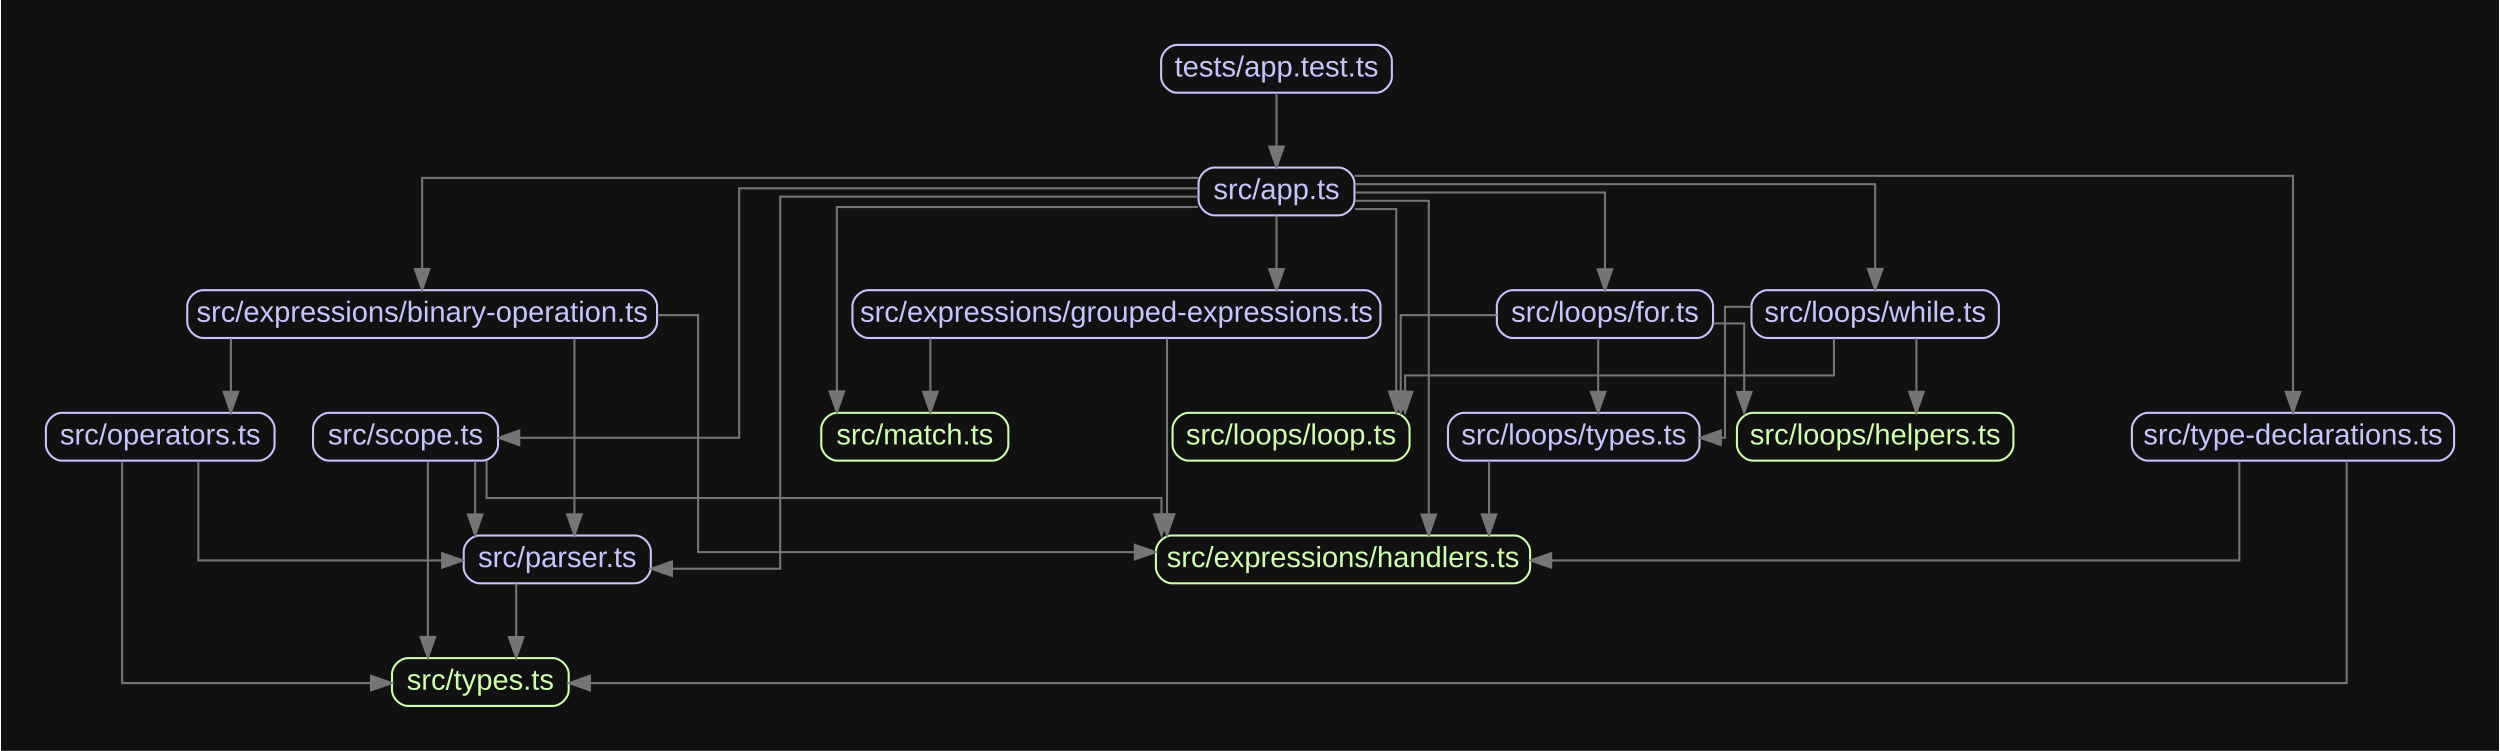
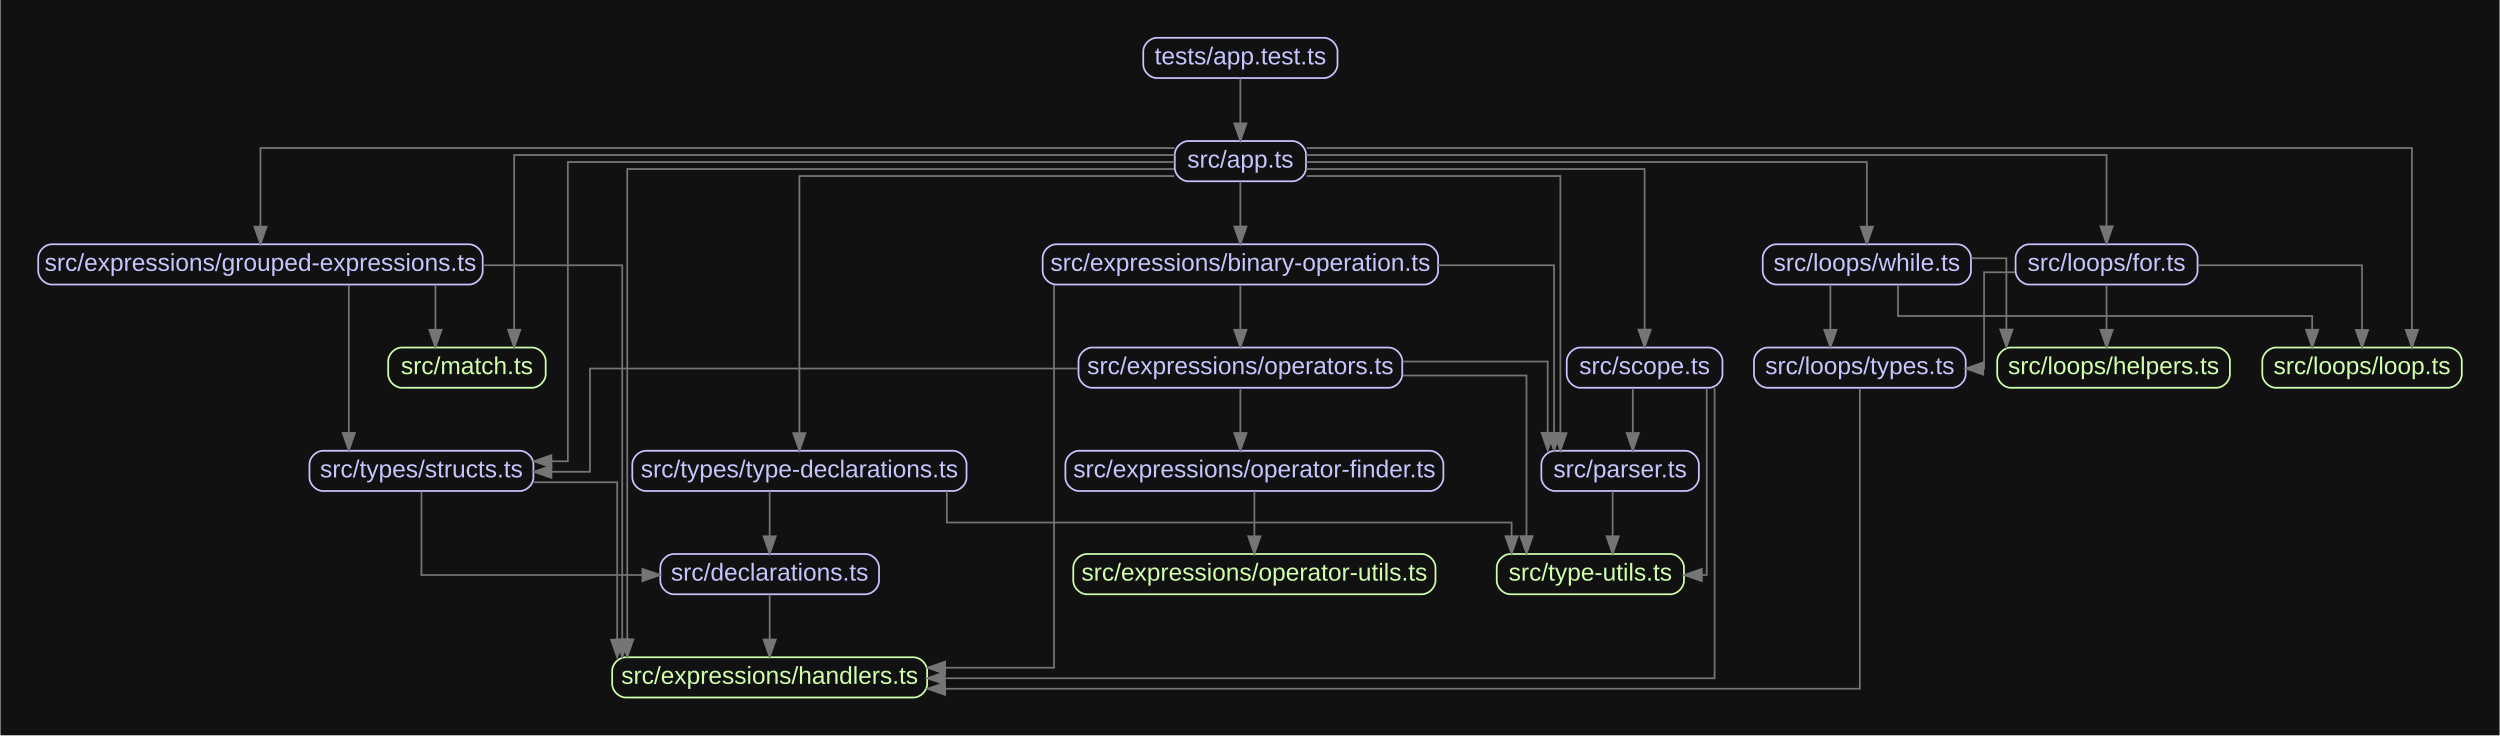
- <svg xmlns="http://www.w3.org/2000/svg" width="1202pt" height="361pt" viewBox="0.00 0.00 1201.70 361.20">
-   <g id="graph0" class="graph" transform="scale(1 1) rotate(0) translate(21.6 339.6)">
-     <polygon fill="#111111" stroke="transparent" points="-21.6,21.6 -21.6,-339.6 1180.1,-339.6 1180.1,21.6 -21.6,21.6" />
+ <svg xmlns="http://www.w3.org/2000/svg" width="1428pt" height="420pt" viewBox="0.00 0.00 1428.20 420.20">
+   <g id="graph0" class="graph" transform="scale(1 1) rotate(0) translate(21.6 398.6)">
+     <polygon fill="#111111" stroke="transparent" points="-21.6,21.6 -21.6,-398.6 1406.6,-398.6 1406.6,21.6 -21.6,21.6" />
    <g id="node1" class="node">
-       <path fill="none" stroke="#c6c5fe" d="M621.83,-259C621.83,-259 562.17,-259 562.17,-259 558.33,-259 554.5,-255.17 554.5,-251.33 554.5,-251.33 554.5,-243.67 554.5,-243.67 554.5,-239.83 558.33,-236 562.17,-236 562.17,-236 621.83,-236 621.83,-236 625.67,-236 629.5,-239.83 629.5,-243.67 629.5,-243.67 629.5,-251.33 629.5,-251.33 629.5,-255.17 625.67,-259 621.83,-259" />
-       <text text-anchor="middle" x="592" y="-243.8" font-family="Arial" font-size="14.00" fill="#c6c5fe">src/app.ts</text>
+       <path fill="none" stroke="#c6c5fe" d="M716.83,-318C716.83,-318 657.17,-318 657.17,-318 653.33,-318 649.5,-314.17 649.5,-310.33 649.5,-310.33 649.5,-302.67 649.5,-302.67 649.5,-298.83 653.33,-295 657.17,-295 657.17,-295 716.83,-295 716.83,-295 720.67,-295 724.5,-298.83 724.5,-302.67 724.5,-302.67 724.5,-310.33 724.5,-310.33 724.5,-314.17 720.67,-318 716.83,-318" />
+       <text text-anchor="middle" x="687" y="-302.8" font-family="Arial" font-size="14.00" fill="#c6c5fe">src/app.ts</text>
    </g>
    <g id="node2" class="node">
-       <path fill="none" stroke="#c6c5fe" d="M286.33,-200C286.33,-200 75.67,-200 75.67,-200 71.83,-200 68,-196.17 68,-192.33 68,-192.33 68,-184.67 68,-184.67 68,-180.83 71.83,-177 75.67,-177 75.67,-177 286.33,-177 286.33,-177 290.17,-177 294,-180.83 294,-184.67 294,-184.67 294,-192.33 294,-192.33 294,-196.17 290.17,-200 286.33,-200" />
-       <text text-anchor="middle" x="181" y="-184.8" font-family="Arial" font-size="14.00" fill="#c6c5fe">src/expressions/binary-operation.ts</text>
+       <path fill="none" stroke="#c6c5fe" d="M792.33,-259C792.33,-259 581.67,-259 581.67,-259 577.83,-259 574,-255.17 574,-251.33 574,-251.33 574,-243.67 574,-243.67 574,-239.83 577.83,-236 581.67,-236 581.67,-236 792.33,-236 792.33,-236 796.17,-236 800,-239.83 800,-243.67 800,-243.67 800,-251.33 800,-251.33 800,-255.17 796.17,-259 792.33,-259" />
+       <text text-anchor="middle" x="687" y="-243.8" font-family="Arial" font-size="14.00" fill="#c6c5fe">src/expressions/binary-operation.ts</text>
    </g>
    <g id="edge1" class="edge">
-       <path fill="none" stroke="#757575" d="M554.44,-254C452.98,-254 181,-254 181,-254 181,-254 181,-210.21 181,-210.21" />
-       <polygon fill="#757575" stroke="#757575" points="184.5,-210.21 181,-200.21 177.5,-210.21 184.5,-210.21" />
+       <path fill="none" stroke="#757575" d="M687,-294.84C687,-294.84 687,-269.13 687,-269.13" />
+       <polygon fill="#757575" stroke="#757575" points="690.5,-269.13 687,-259.13 683.5,-269.13 690.5,-269.13" />
    </g>
    <g id="node3" class="node">
-       <path fill="none" stroke="#c6c5fe" d="M634.33,-200C634.33,-200 395.67,-200 395.67,-200 391.83,-200 388,-196.17 388,-192.33 388,-192.33 388,-184.67 388,-184.67 388,-180.83 391.83,-177 395.67,-177 395.67,-177 634.33,-177 634.33,-177 638.17,-177 642,-180.83 642,-184.67 642,-184.67 642,-192.33 642,-192.33 642,-196.17 638.17,-200 634.33,-200" />
-       <text text-anchor="middle" x="515" y="-184.8" font-family="Arial" font-size="14.00" fill="#c6c5fe">src/expressions/grouped-expressions.ts</text>
+       <path fill="none" stroke="#c6c5fe" d="M246.33,-259C246.33,-259 7.67,-259 7.67,-259 3.83,-259 0,-255.17 0,-251.33 0,-251.33 0,-243.67 0,-243.67 0,-239.83 3.83,-236 7.67,-236 7.67,-236 246.33,-236 246.33,-236 250.17,-236 254,-239.83 254,-243.67 254,-243.67 254,-251.33 254,-251.33 254,-255.17 250.17,-259 246.33,-259" />
+       <text text-anchor="middle" x="127" y="-243.8" font-family="Arial" font-size="14.00" fill="#c6c5fe">src/expressions/grouped-expressions.ts</text>
    </g>
    <g id="edge2" class="edge">
-       <path fill="none" stroke="#757575" d="M592,-235.84C592,-235.84 592,-210.13 592,-210.13" />
-       <polygon fill="#757575" stroke="#757575" points="595.5,-210.13 592,-200.13 588.5,-210.13 595.5,-210.13" />
+       <path fill="none" stroke="#757575" d="M649.39,-314C523.83,-314 127,-314 127,-314 127,-314 127,-269.08 127,-269.08" />
+       <polygon fill="#757575" stroke="#757575" points="130.5,-269.08 127,-259.08 123.5,-269.08 130.5,-269.08" />
    </g>
    <g id="node4" class="node">
-       <path fill="none" stroke="#cfffac" d="M706.33,-82C706.33,-82 541.67,-82 541.67,-82 537.83,-82 534,-78.17 534,-74.33 534,-74.33 534,-66.67 534,-66.67 534,-62.83 537.83,-59 541.67,-59 541.67,-59 706.33,-59 706.33,-59 710.17,-59 714,-62.83 714,-66.67 714,-66.67 714,-74.33 714,-74.33 714,-78.17 710.17,-82 706.33,-82" />
-       <text text-anchor="middle" x="624" y="-66.8" font-family="Arial" font-size="14.00" fill="#cfffac">src/expressions/handlers.ts</text>
+       <path fill="none" stroke="#cfffac" d="M500.33,-23C500.33,-23 335.67,-23 335.67,-23 331.83,-23 328,-19.17 328,-15.33 328,-15.33 328,-7.67 328,-7.67 328,-3.83 331.83,0 335.67,0 335.67,0 500.33,0 500.33,0 504.17,0 508,-3.83 508,-7.67 508,-7.67 508,-15.33 508,-15.33 508,-19.17 504.17,-23 500.33,-23" />
+       <text text-anchor="middle" x="418" y="-7.8" font-family="Arial" font-size="14.00" fill="#cfffac">src/expressions/handlers.ts</text>
    </g>
    <g id="edge3" class="edge">
-       <path fill="none" stroke="#757575" d="M629.91,-243C647.79,-243 665.25,-243 665.25,-243 665.25,-243 665.25,-92.09 665.25,-92.09" />
-       <polygon fill="#757575" stroke="#757575" points="668.75,-92.09 665.25,-82.09 661.75,-92.09 668.75,-92.09" />
+       <path fill="none" stroke="#757575" d="M649.17,-302C558.57,-302 336.62,-302 336.62,-302 336.62,-302 336.62,-33.25 336.62,-33.25" />
+       <polygon fill="#757575" stroke="#757575" points="340.13,-33.25 336.62,-23.25 333.13,-33.25 340.13,-33.25" />
    </g>
    <g id="node5" class="node">
-       <path fill="none" stroke="#c6c5fe" d="M794.33,-200C794.33,-200 705.67,-200 705.67,-200 701.83,-200 698,-196.17 698,-192.33 698,-192.33 698,-184.67 698,-184.67 698,-180.83 701.83,-177 705.67,-177 705.67,-177 794.33,-177 794.33,-177 798.17,-177 802,-180.83 802,-184.67 802,-184.67 802,-192.33 802,-192.33 802,-196.17 798.17,-200 794.33,-200" />
-       <text text-anchor="middle" x="750" y="-184.8" font-family="Arial" font-size="14.00" fill="#c6c5fe">src/loops/for.ts</text>
+       <path fill="none" stroke="#c6c5fe" d="M1226.33,-259C1226.33,-259 1137.67,-259 1137.67,-259 1133.83,-259 1130,-255.17 1130,-251.33 1130,-251.33 1130,-243.67 1130,-243.67 1130,-239.83 1133.83,-236 1137.67,-236 1137.67,-236 1226.33,-236 1226.33,-236 1230.17,-236 1234,-239.83 1234,-243.67 1234,-243.67 1234,-251.33 1234,-251.33 1234,-255.17 1230.17,-259 1226.33,-259" />
+       <text text-anchor="middle" x="1182" y="-243.8" font-family="Arial" font-size="14.00" fill="#c6c5fe">src/loops/for.ts</text>
    </g>
    <g id="edge4" class="edge">
-       <path fill="none" stroke="#757575" d="M629.84,-247C676.59,-247 750,-247 750,-247 750,-247 750,-210.06 750,-210.06" />
-       <polygon fill="#757575" stroke="#757575" points="753.5,-210.06 750,-200.06 746.5,-210.06 753.5,-210.06" />
+       <path fill="none" stroke="#757575" d="M724.61,-310C840.13,-310 1182,-310 1182,-310 1182,-310 1182,-269.26 1182,-269.26" />
+       <polygon fill="#757575" stroke="#757575" points="1185.5,-269.26 1182,-259.26 1178.5,-269.26 1185.5,-269.26" />
    </g>
    <g id="node6" class="node">
-       <path fill="none" stroke="#cfffac" d="M648.33,-141C648.33,-141 549.67,-141 549.67,-141 545.83,-141 542,-137.17 542,-133.33 542,-133.33 542,-125.67 542,-125.67 542,-121.83 545.83,-118 549.67,-118 549.67,-118 648.33,-118 648.33,-118 652.17,-118 656,-121.83 656,-125.67 656,-125.67 656,-133.33 656,-133.33 656,-137.17 652.17,-141 648.33,-141" />
-       <text text-anchor="middle" x="599" y="-125.8" font-family="Arial" font-size="14.00" fill="#cfffac">src/loops/loop.ts</text>
+       <path fill="none" stroke="#cfffac" d="M1377.33,-200C1377.33,-200 1278.67,-200 1278.67,-200 1274.83,-200 1271,-196.17 1271,-192.33 1271,-192.33 1271,-184.67 1271,-184.67 1271,-180.83 1274.83,-177 1278.67,-177 1278.67,-177 1377.33,-177 1377.33,-177 1381.17,-177 1385,-180.83 1385,-184.67 1385,-184.67 1385,-192.33 1385,-192.33 1385,-196.17 1381.17,-200 1377.33,-200" />
+       <text text-anchor="middle" x="1328" y="-184.8" font-family="Arial" font-size="14.00" fill="#cfffac">src/loops/loop.ts</text>
    </g>
    <g id="edge5" class="edge">
-       <path fill="none" stroke="#757575" d="M629.79,-239C640.66,-239 649.62,-239 649.62,-239 649.62,-239 649.62,-151.22 649.62,-151.22" />
-       <polygon fill="#757575" stroke="#757575" points="653.13,-151.22 649.62,-141.22 646.13,-151.22 653.13,-151.22" />
+       <path fill="none" stroke="#757575" d="M724.91,-314C866.54,-314 1356.5,-314 1356.5,-314 1356.5,-314 1356.5,-210.08 1356.5,-210.08" />
+       <polygon fill="#757575" stroke="#757575" points="1360,-210.08 1356.5,-200.08 1353,-210.08 1360,-210.08" />
    </g>
    <g id="node7" class="node">
-       <path fill="none" stroke="#c6c5fe" d="M931.83,-200C931.83,-200 828.17,-200 828.17,-200 824.33,-200 820.5,-196.17 820.5,-192.33 820.5,-192.33 820.5,-184.67 820.5,-184.67 820.5,-180.83 824.33,-177 828.17,-177 828.17,-177 931.83,-177 931.83,-177 935.67,-177 939.5,-180.83 939.5,-184.67 939.5,-184.67 939.5,-192.33 939.5,-192.33 939.5,-196.17 935.67,-200 931.83,-200" />
-       <text text-anchor="middle" x="880" y="-184.8" font-family="Arial" font-size="14.00" fill="#c6c5fe">src/loops/while.ts</text>
+       <path fill="none" stroke="#c6c5fe" d="M1096.83,-259C1096.83,-259 993.17,-259 993.17,-259 989.33,-259 985.5,-255.17 985.5,-251.33 985.5,-251.33 985.5,-243.67 985.5,-243.67 985.5,-239.83 989.33,-236 993.17,-236 993.17,-236 1096.83,-236 1096.83,-236 1100.67,-236 1104.5,-239.83 1104.5,-243.67 1104.5,-243.67 1104.5,-251.33 1104.5,-251.33 1104.5,-255.17 1100.67,-259 1096.83,-259" />
+       <text text-anchor="middle" x="1045" y="-243.8" font-family="Arial" font-size="14.00" fill="#c6c5fe">src/loops/while.ts</text>
    </g>
    <g id="edge6" class="edge">
-       <path fill="none" stroke="#757575" d="M629.65,-251C707.72,-251 880,-251 880,-251 880,-251 880,-210.26 880,-210.26" />
-       <polygon fill="#757575" stroke="#757575" points="883.5,-210.26 880,-200.26 876.5,-210.26 883.5,-210.26" />
+       <path fill="none" stroke="#757575" d="M724.64,-306C816.55,-306 1045,-306 1045,-306 1045,-306 1045,-269.06 1045,-269.06" />
+       <polygon fill="#757575" stroke="#757575" points="1048.5,-269.06 1045,-259.06 1041.5,-269.06 1048.5,-269.06" />
    </g>
    <g id="node8" class="node">
-       <path fill="none" stroke="#cfffac" d="M455.33,-141C455.33,-141 380.67,-141 380.67,-141 376.83,-141 373,-137.17 373,-133.33 373,-133.33 373,-125.67 373,-125.67 373,-121.83 376.83,-118 380.67,-118 380.67,-118 455.33,-118 455.33,-118 459.17,-118 463,-121.83 463,-125.67 463,-125.67 463,-133.33 463,-133.33 463,-137.17 459.17,-141 455.33,-141" />
-       <text text-anchor="middle" x="418" y="-125.8" font-family="Arial" font-size="14.00" fill="#cfffac">src/match.ts</text>
+       <path fill="none" stroke="#cfffac" d="M282.33,-200C282.33,-200 207.67,-200 207.67,-200 203.83,-200 200,-196.17 200,-192.33 200,-192.33 200,-184.67 200,-184.67 200,-180.83 203.83,-177 207.67,-177 207.67,-177 282.33,-177 282.33,-177 286.17,-177 290,-180.83 290,-184.67 290,-184.67 290,-192.33 290,-192.33 290,-196.17 286.17,-200 282.33,-200" />
+       <text text-anchor="middle" x="245" y="-184.8" font-family="Arial" font-size="14.00" fill="#cfffac">src/match.ts</text>
    </g>
    <g id="edge7" class="edge">
-       <path fill="none" stroke="#757575" d="M554.19,-240C493.35,-240 380.5,-240 380.5,-240 380.5,-240 380.5,-151.33 380.5,-151.33" />
-       <polygon fill="#757575" stroke="#757575" points="384,-151.33 380.5,-141.33 377,-151.33 384,-151.33" />
+       <path fill="none" stroke="#757575" d="M649.44,-310C547.28,-310 272,-310 272,-310 272,-310 272,-210.15 272,-210.15" />
+       <polygon fill="#757575" stroke="#757575" points="275.5,-210.15 272,-200.15 268.5,-210.15 275.5,-210.15" />
    </g>
    <g id="node9" class="node">
-       <path fill="none" stroke="#c6c5fe" d="M283.33,-82C283.33,-82 208.67,-82 208.67,-82 204.83,-82 201,-78.17 201,-74.33 201,-74.33 201,-66.67 201,-66.67 201,-62.83 204.83,-59 208.67,-59 208.67,-59 283.33,-59 283.33,-59 287.17,-59 291,-62.83 291,-66.67 291,-66.67 291,-74.33 291,-74.33 291,-78.17 287.17,-82 283.33,-82" />
-       <text text-anchor="middle" x="246" y="-66.8" font-family="Arial" font-size="14.00" fill="#c6c5fe">src/parser.ts</text>
+       <path fill="none" stroke="#c6c5fe" d="M941.33,-141C941.33,-141 866.67,-141 866.67,-141 862.83,-141 859,-137.17 859,-133.33 859,-133.33 859,-125.67 859,-125.67 859,-121.83 862.83,-118 866.67,-118 866.67,-118 941.33,-118 941.33,-118 945.17,-118 949,-121.83 949,-125.67 949,-125.67 949,-133.33 949,-133.33 949,-137.17 945.17,-141 941.33,-141" />
+       <text text-anchor="middle" x="904" y="-125.8" font-family="Arial" font-size="14.00" fill="#c6c5fe">src/parser.ts</text>
    </g>
    <g id="edge8" class="edge">
-       <path fill="none" stroke="#757575" d="M554.43,-245C487.2,-245 353.25,-245 353.25,-245 353.25,-245 353.25,-66 353.25,-66 353.25,-66 301.17,-66 301.17,-66" />
-       <polygon fill="#757575" stroke="#757575" points="301.17,-62.5 291.17,-66 301.17,-69.5 301.17,-62.5" />
+       <path fill="none" stroke="#757575" d="M724.89,-298C778.46,-298 869.88,-298 869.88,-298 869.88,-298 869.88,-151.08 869.88,-151.08" />
+       <polygon fill="#757575" stroke="#757575" points="873.38,-151.08 869.88,-141.08 866.38,-151.08 873.38,-151.08" />
    </g>
    <g id="node10" class="node">
-       <path fill="none" stroke="#c6c5fe" d="M209.83,-141C209.83,-141 136.17,-141 136.17,-141 132.33,-141 128.5,-137.17 128.5,-133.33 128.5,-133.33 128.5,-125.67 128.5,-125.67 128.5,-121.83 132.33,-118 136.17,-118 136.17,-118 209.83,-118 209.83,-118 213.67,-118 217.5,-121.83 217.5,-125.67 217.5,-125.67 217.5,-133.33 217.5,-133.33 217.5,-137.17 213.67,-141 209.83,-141" />
-       <text text-anchor="middle" x="173" y="-125.8" font-family="Arial" font-size="14.00" fill="#c6c5fe">src/scope.ts</text>
+       <path fill="none" stroke="#c6c5fe" d="M954.83,-200C954.83,-200 881.17,-200 881.17,-200 877.33,-200 873.5,-196.17 873.5,-192.33 873.5,-192.33 873.5,-184.67 873.5,-184.67 873.5,-180.83 877.33,-177 881.17,-177 881.17,-177 954.83,-177 954.83,-177 958.67,-177 962.5,-180.83 962.5,-184.67 962.5,-184.67 962.5,-192.33 962.5,-192.33 962.5,-196.17 958.67,-200 954.83,-200" />
+       <text text-anchor="middle" x="918" y="-184.8" font-family="Arial" font-size="14.00" fill="#c6c5fe">src/scope.ts</text>
    </g>
    <g id="edge9" class="edge">
-       <path fill="none" stroke="#757575" d="M554.41,-249C482.72,-249 333.5,-249 333.5,-249 333.5,-249 333.5,-129 333.5,-129 333.5,-129 227.71,-129 227.71,-129" />
-       <polygon fill="#757575" stroke="#757575" points="227.71,-125.5 217.71,-129 227.71,-132.5 227.71,-125.5" />
+       <path fill="none" stroke="#757575" d="M724.63,-302C790.08,-302 918,-302 918,-302 918,-302 918,-210.22 918,-210.22" />
+       <polygon fill="#757575" stroke="#757575" points="921.5,-210.22 918,-200.22 914.5,-210.22 921.5,-210.22" />
    </g>
    <g id="node11" class="node">
-       <path fill="none" stroke="#c6c5fe" d="M1150.83,-141C1150.83,-141 1011.17,-141 1011.17,-141 1007.33,-141 1003.5,-137.17 1003.5,-133.33 1003.5,-133.33 1003.5,-125.67 1003.5,-125.67 1003.5,-121.83 1007.33,-118 1011.17,-118 1011.17,-118 1150.83,-118 1150.83,-118 1154.67,-118 1158.5,-121.83 1158.5,-125.67 1158.5,-125.67 1158.5,-133.33 1158.5,-133.33 1158.5,-137.17 1154.67,-141 1150.83,-141" />
-       <text text-anchor="middle" x="1081" y="-125.8" font-family="Arial" font-size="14.00" fill="#c6c5fe">src/type-declarations.ts</text>
+       <path fill="none" stroke="#c6c5fe" d="M275.33,-141C275.33,-141 162.67,-141 162.67,-141 158.83,-141 155,-137.17 155,-133.33 155,-133.33 155,-125.67 155,-125.67 155,-121.83 158.83,-118 162.67,-118 162.67,-118 275.33,-118 275.33,-118 279.17,-118 283,-121.83 283,-125.67 283,-125.67 283,-133.33 283,-133.33 283,-137.17 279.17,-141 275.33,-141" />
+       <text text-anchor="middle" x="219" y="-125.8" font-family="Arial" font-size="14.00" fill="#c6c5fe">src/types/structs.ts</text>
    </g>
    <g id="edge10" class="edge">
-       <path fill="none" stroke="#757575" d="M629.56,-255C744.06,-255 1081,-255 1081,-255 1081,-255 1081,-151.08 1081,-151.08" />
-       <polygon fill="#757575" stroke="#757575" points="1084.5,-151.08 1081,-141.08 1077.5,-151.08 1084.5,-151.08" />
+       <path fill="none" stroke="#757575" d="M649.45,-306C552.74,-306 302.67,-306 302.67,-306 302.67,-306 302.67,-135 302.67,-135 302.67,-135 293.26,-135 293.26,-135" />
+       <polygon fill="#757575" stroke="#757575" points="293.26,-131.5 283.26,-135 293.26,-138.5 293.26,-131.5" />
+     </g>
+     <g id="node12" class="node">
+       <path fill="none" stroke="#c6c5fe" d="M522.83,-141C522.83,-141 347.17,-141 347.17,-141 343.33,-141 339.5,-137.17 339.5,-133.33 339.5,-133.33 339.5,-125.67 339.5,-125.67 339.5,-121.83 343.33,-118 347.17,-118 347.17,-118 522.83,-118 522.83,-118 526.67,-118 530.5,-121.83 530.5,-125.67 530.5,-125.67 530.5,-133.33 530.5,-133.33 530.5,-137.17 526.67,-141 522.83,-141" />
+       <text text-anchor="middle" x="435" y="-125.8" font-family="Arial" font-size="14.00" fill="#c6c5fe">src/types/type-declarations.ts</text>
    </g>
    <g id="edge11" class="edge">
-       <path fill="none" stroke="#757575" d="M294.16,-188C305.96,-188 313.75,-188 313.75,-188 313.75,-188 313.75,-74 313.75,-74 313.75,-74 523.85,-74 523.85,-74" />
-       <polygon fill="#757575" stroke="#757575" points="523.85,-77.5 533.85,-74 523.85,-70.5 523.85,-77.5" />
+       <path fill="none" stroke="#757575" d="M649.27,-298C578.97,-298 435,-298 435,-298 435,-298 435,-151.08 435,-151.08" />
+       <polygon fill="#757575" stroke="#757575" points="438.5,-151.08 435,-141.08 431.5,-151.08 438.5,-151.08" />
    </g>
    <g id="edge13" class="edge">
-       <path fill="none" stroke="#757575" d="M254.25,-176.75C254.25,-176.75 254.25,-92.2 254.25,-92.2" />
-       <polygon fill="#757575" stroke="#757575" points="257.75,-92.2 254.25,-82.2 250.75,-92.2 257.75,-92.2" />
-     </g>
-     <g id="node12" class="node">
-       <path fill="none" stroke="#c6c5fe" d="M102.33,-141C102.33,-141 7.67,-141 7.67,-141 3.83,-141 0,-137.17 0,-133.33 0,-133.33 0,-125.67 0,-125.67 0,-121.83 3.83,-118 7.67,-118 7.67,-118 102.33,-118 102.33,-118 106.17,-118 110,-121.83 110,-125.67 110,-125.67 110,-133.33 110,-133.33 110,-137.17 106.17,-141 102.33,-141" />
-       <text text-anchor="middle" x="55" y="-125.8" font-family="Arial" font-size="14.00" fill="#c6c5fe">src/operators.ts</text>
+       <path fill="none" stroke="#757575" d="M580.5,-235.75C580.5,-188.78 580.5,-17 580.5,-17 580.5,-17 518.28,-17 518.28,-17" />
+       <polygon fill="#757575" stroke="#757575" points="518.28,-13.5 508.28,-17 518.28,-20.5 518.28,-13.5" />
+     </g>
+     <g id="edge15" class="edge">
+       <path fill="none" stroke="#757575" d="M800.01,-247C835.81,-247 866.25,-247 866.25,-247 866.25,-247 866.25,-151.2 866.25,-151.2" />
+       <polygon fill="#757575" stroke="#757575" points="869.75,-151.2 866.25,-141.2 862.75,-151.2 869.75,-151.2" />
+     </g>
+     <g id="node14" class="node">
+       <path fill="none" stroke="#c6c5fe" d="M771.83,-200C771.83,-200 602.17,-200 602.17,-200 598.33,-200 594.5,-196.17 594.5,-192.33 594.5,-192.33 594.5,-184.67 594.5,-184.67 594.5,-180.83 598.33,-177 602.17,-177 602.17,-177 771.83,-177 771.83,-177 775.67,-177 779.5,-180.83 779.5,-184.67 779.5,-184.67 779.5,-192.33 779.5,-192.33 779.5,-196.17 775.67,-200 771.83,-200" />
+       <text text-anchor="middle" x="687" y="-184.8" font-family="Arial" font-size="14.00" fill="#c6c5fe">src/expressions/operators.ts</text>
+     </g>
+     <g id="edge14" class="edge">
+       <path fill="none" stroke="#757575" d="M687,-235.84C687,-235.84 687,-210.13 687,-210.13" />
+       <polygon fill="#757575" stroke="#757575" points="690.5,-210.13 687,-200.13 683.5,-210.13 690.5,-210.13" />
+     </g>
+     <g id="edge16" class="edge">
+       <path fill="none" stroke="#757575" d="M254.11,-247C296.78,-247 333.75,-247 333.75,-247 333.75,-247 333.75,-33.18 333.75,-33.18" />
+       <polygon fill="#757575" stroke="#757575" points="337.25,-33.18 333.75,-23.18 330.25,-33.18 337.25,-33.18" />
+     </g>
+     <g id="edge17" class="edge">
+       <path fill="none" stroke="#757575" d="M227,-235.84C227,-235.84 227,-210.13 227,-210.13" />
+       <polygon fill="#757575" stroke="#757575" points="230.5,-210.13 227,-200.13 223.5,-210.13 230.5,-210.13" />
+     </g>
+     <g id="edge18" class="edge">
+       <path fill="none" stroke="#757575" d="M177.5,-235.75C177.5,-235.75 177.5,-151.2 177.5,-151.2" />
+       <polygon fill="#757575" stroke="#757575" points="181,-151.2 177.5,-141.2 174,-151.2 181,-151.2" />
+     </g>
+     <g id="edge25" class="edge">
+       <path fill="none" stroke="#757575" d="M1234.3,-247C1276.19,-247 1328,-247 1328,-247 1328,-247 1328,-210.06 1328,-210.06" />
+       <polygon fill="#757575" stroke="#757575" points="1331.5,-210.06 1328,-200.06 1324.5,-210.06 1331.5,-210.06" />
+     </g>
+     <g id="node18" class="node">
+       <path fill="none" stroke="#cfffac" d="M1244.83,-200C1244.83,-200 1127.17,-200 1127.17,-200 1123.33,-200 1119.5,-196.17 1119.5,-192.33 1119.5,-192.33 1119.5,-184.67 1119.5,-184.67 1119.5,-180.83 1123.33,-177 1127.17,-177 1127.17,-177 1244.83,-177 1244.83,-177 1248.67,-177 1252.5,-180.83 1252.5,-184.67 1252.5,-184.67 1252.5,-192.33 1252.5,-192.33 1252.5,-196.17 1248.67,-200 1244.83,-200" />
+       <text text-anchor="middle" x="1186" y="-184.8" font-family="Arial" font-size="14.00" fill="#cfffac">src/loops/helpers.ts</text>
+     </g>
+     <g id="edge24" class="edge">
+       <path fill="none" stroke="#757575" d="M1182,-235.84C1182,-235.84 1182,-210.13 1182,-210.13" />
+       <polygon fill="#757575" stroke="#757575" points="1185.5,-210.13 1182,-200.13 1178.5,-210.13 1185.5,-210.13" />
+     </g>
+     <g id="node19" class="node">
+       <path fill="none" stroke="#c6c5fe" d="M1093.83,-200C1093.83,-200 988.17,-200 988.17,-200 984.33,-200 980.5,-196.17 980.5,-192.33 980.5,-192.33 980.5,-184.67 980.5,-184.67 980.5,-180.83 984.33,-177 988.17,-177 988.17,-177 1093.83,-177 1093.83,-177 1097.67,-177 1101.5,-180.83 1101.5,-184.67 1101.5,-184.67 1101.5,-192.33 1101.5,-192.33 1101.5,-196.17 1097.67,-200 1093.83,-200" />
+       <text text-anchor="middle" x="1041" y="-184.8" font-family="Arial" font-size="14.00" fill="#c6c5fe">src/loops/types.ts</text>
+     </g>
+     <g id="edge26" class="edge">
+       <path fill="none" stroke="#757575" d="M1129.66,-243C1119.54,-243 1112,-243 1112,-243 1112,-243 1112,-188 1112,-188 1112,-188 1110.95,-188 1110.95,-188" />
+       <polygon fill="#757575" stroke="#757575" points="1111.52,-184.5 1101.52,-188 1111.52,-191.5 1111.52,-184.5" />
+     </g>
+     <g id="edge29" class="edge">
+       <path fill="none" stroke="#757575" d="M1062.83,-235.84C1062.83,-227.6 1062.83,-218 1062.83,-218 1062.83,-218 1299.5,-218 1299.5,-218 1299.5,-218 1299.5,-210.16 1299.5,-210.16" />
+       <polygon fill="#757575" stroke="#757575" points="1303,-210.16 1299.5,-200.16 1296,-210.16 1303,-210.16" />
+     </g>
+     <g id="edge28" class="edge">
+       <path fill="none" stroke="#757575" d="M1104.63,-251C1116.16,-251 1124.75,-251 1124.75,-251 1124.75,-251 1124.75,-210.26 1124.75,-210.26" />
+       <polygon fill="#757575" stroke="#757575" points="1128.25,-210.26 1124.75,-200.26 1121.25,-210.26 1128.25,-210.26" />
+     </g>
+     <g id="edge30" class="edge">
+       <path fill="none" stroke="#757575" d="M1024.17,-235.84C1024.17,-235.84 1024.17,-210.13 1024.17,-210.13" />
+       <polygon fill="#757575" stroke="#757575" points="1027.67,-210.13 1024.17,-200.13 1020.67,-210.13 1027.67,-210.13" />
+     </g>
+     <g id="node17" class="node">
+       <path fill="none" stroke="#cfffac" d="M932.83,-82C932.83,-82 841.17,-82 841.17,-82 837.33,-82 833.5,-78.17 833.5,-74.33 833.5,-74.33 833.5,-66.67 833.5,-66.67 833.5,-62.83 837.33,-59 841.17,-59 841.17,-59 932.83,-59 932.83,-59 936.67,-59 940.5,-62.83 940.5,-66.67 940.5,-66.67 940.5,-74.33 940.5,-74.33 940.5,-78.17 936.67,-82 932.83,-82" />
+       <text text-anchor="middle" x="887" y="-66.8" font-family="Arial" font-size="14.00" fill="#cfffac">src/type-utils.ts</text>
+     </g>
+     <g id="edge31" class="edge">
+       <path fill="none" stroke="#757575" d="M899.75,-117.84C899.75,-117.84 899.75,-92.13 899.75,-92.13" />
+       <polygon fill="#757575" stroke="#757575" points="903.25,-92.13 899.75,-82.13 896.25,-92.13 903.25,-92.13" />
+     </g>
+     <g id="edge32" class="edge">
+       <path fill="none" stroke="#757575" d="M958,-176.85C958,-137.36 958,-11 958,-11 958,-11 518.08,-11 518.08,-11" />
+       <polygon fill="#757575" stroke="#757575" points="518.08,-7.5 508.08,-11 518.08,-14.5 518.08,-7.5" />
+     </g>
+     <g id="edge33" class="edge">
+       <path fill="none" stroke="#757575" d="M911.25,-176.84C911.25,-176.84 911.25,-151.13 911.25,-151.13" />
+       <polygon fill="#757575" stroke="#757575" points="914.75,-151.13 911.25,-141.13 907.75,-151.13 914.75,-151.13" />
+     </g>
+     <g id="edge34" class="edge">
+       <path fill="none" stroke="#757575" d="M953.5,-176.7C953.5,-146.73 953.5,-70 953.5,-70 953.5,-70 950.68,-70 950.68,-70" />
+       <polygon fill="#757575" stroke="#757575" points="950.68,-66.5 940.68,-70 950.68,-73.5 950.68,-66.5" />
+     </g>
+     <g id="edge36" class="edge">
+       <path fill="none" stroke="#757575" d="M283.11,-123C308.1,-123 330.88,-123 330.88,-123 330.88,-123 330.88,-33.01 330.88,-33.01" />
+       <polygon fill="#757575" stroke="#757575" points="334.38,-33.01 330.88,-23.01 327.38,-33.01 334.38,-33.01" />
+     </g>
+     <g id="node13" class="node">
+       <path fill="none" stroke="#c6c5fe" d="M472.83,-82C472.83,-82 363.17,-82 363.17,-82 359.33,-82 355.5,-78.17 355.5,-74.33 355.5,-74.33 355.5,-66.67 355.5,-66.67 355.5,-62.83 359.33,-59 363.17,-59 363.17,-59 472.83,-59 472.83,-59 476.67,-59 480.5,-62.83 480.5,-66.67 480.5,-66.67 480.5,-74.33 480.5,-74.33 480.5,-78.17 476.67,-82 472.83,-82" />
+       <text text-anchor="middle" x="418" y="-66.8" font-family="Arial" font-size="14.00" fill="#c6c5fe">src/declarations.ts</text>
+     </g>
+     <g id="edge35" class="edge">
+       <path fill="none" stroke="#757575" d="M219,-117.74C219,-100.4 219,-70 219,-70 219,-70 345.31,-70 345.31,-70" />
+       <polygon fill="#757575" stroke="#757575" points="345.31,-73.5 355.31,-70 345.31,-66.5 345.31,-73.5" />
+     </g>
+     <g id="edge37" class="edge">
+       <path fill="none" stroke="#757575" d="M418,-117.84C418,-117.84 418,-92.13 418,-92.13" />
+       <polygon fill="#757575" stroke="#757575" points="421.5,-92.13 418,-82.13 414.5,-92.13 421.5,-92.13" />
+     </g>
+     <g id="edge38" class="edge">
+       <path fill="none" stroke="#757575" d="M519.25,-117.84C519.25,-109.6 519.25,-100 519.25,-100 519.25,-100 842,-100 842,-100 842,-100 842,-92.16 842,-92.16" />
+       <polygon fill="#757575" stroke="#757575" points="845.5,-92.16 842,-82.16 838.5,-92.16 845.5,-92.16" />
    </g>
    <g id="edge12" class="edge">
-       <path fill="none" stroke="#757575" d="M89,-176.84C89,-176.84 89,-151.13 89,-151.13" />
-       <polygon fill="#757575" stroke="#757575" points="92.5,-151.13 89,-141.13 85.5,-151.13 92.5,-151.13" />
-     </g>
-     <g id="edge14" class="edge">
-       <path fill="none" stroke="#757575" d="M539.33,-176.75C539.33,-176.75 539.33,-92.2 539.33,-92.2" />
-       <polygon fill="#757575" stroke="#757575" points="542.83,-92.2 539.33,-82.2 535.83,-92.2 542.83,-92.2" />
-     </g>
-     <g id="edge15" class="edge">
-       <path fill="none" stroke="#757575" d="M425.5,-176.84C425.5,-176.84 425.5,-151.13 425.5,-151.13" />
-       <polygon fill="#757575" stroke="#757575" points="429,-151.13 425.5,-141.13 422,-151.13 429,-151.13" />
-     </g>
-     <g id="edge17" class="edge">
-       <path fill="none" stroke="#757575" d="M698,-188C674.43,-188 651.75,-188 651.75,-188 651.75,-188 651.75,-151.06 651.75,-151.06" />
-       <polygon fill="#757575" stroke="#757575" points="655.25,-151.06 651.75,-141.06 648.25,-151.06 655.25,-151.06" />
-     </g>
-     <g id="node13" class="node">
-       <path fill="none" stroke="#cfffac" d="M938.83,-141C938.83,-141 821.17,-141 821.17,-141 817.33,-141 813.5,-137.17 813.5,-133.33 813.5,-133.33 813.5,-125.67 813.5,-125.67 813.5,-121.83 817.33,-118 821.17,-118 821.17,-118 938.83,-118 938.83,-118 942.67,-118 946.5,-121.83 946.5,-125.67 946.5,-125.67 946.5,-133.33 946.5,-133.33 946.5,-137.17 942.67,-141 938.83,-141" />
-       <text text-anchor="middle" x="880" y="-125.8" font-family="Arial" font-size="14.00" fill="#cfffac">src/loops/helpers.ts</text>
-     </g>
-     <g id="edge16" class="edge">
-       <path fill="none" stroke="#757575" d="M802.13,-184C810.78,-184 817,-184 817,-184 817,-184 817,-151.06 817,-151.06" />
-       <polygon fill="#757575" stroke="#757575" points="820.5,-151.06 817,-141.06 813.5,-151.06 820.5,-151.06" />
-     </g>
-     <g id="node14" class="node">
-       <path fill="none" stroke="#c6c5fe" d="M787.83,-141C787.83,-141 682.17,-141 682.17,-141 678.33,-141 674.5,-137.17 674.5,-133.33 674.5,-133.33 674.5,-125.67 674.5,-125.67 674.5,-121.83 678.33,-118 682.17,-118 682.17,-118 787.83,-118 787.83,-118 791.67,-118 795.5,-121.83 795.5,-125.67 795.5,-125.67 795.5,-133.33 795.5,-133.33 795.5,-137.17 791.67,-141 787.83,-141" />
-       <text text-anchor="middle" x="735" y="-125.8" font-family="Arial" font-size="14.00" fill="#c6c5fe">src/loops/types.ts</text>
-     </g>
-     <g id="edge18" class="edge">
-       <path fill="none" stroke="#757575" d="M746.75,-176.84C746.75,-176.84 746.75,-151.13 746.75,-151.13" />
-       <polygon fill="#757575" stroke="#757575" points="750.25,-151.13 746.75,-141.13 743.25,-151.13 750.25,-151.13" />
+       <path fill="none" stroke="#757575" d="M418,-58.84C418,-58.84 418,-33.13 418,-33.13" />
+       <polygon fill="#757575" stroke="#757575" points="421.5,-33.13 418,-23.13 414.5,-33.13 421.5,-33.13" />
    </g>
    <g id="edge21" class="edge">
-       <path fill="none" stroke="#757575" d="M860.17,-176.84C860.17,-168.6 860.17,-159 860.17,-159 860.17,-159 653.88,-159 653.88,-159 653.88,-159 653.88,-151.16 653.88,-151.16" />
-       <polygon fill="#757575" stroke="#757575" points="657.38,-151.16 653.88,-141.16 650.38,-151.16 657.38,-151.16" />
+       <path fill="none" stroke="#757575" d="M779.7,-192C821.92,-192 862.62,-192 862.62,-192 862.62,-192 862.62,-151.26 862.62,-151.26" />
+       <polygon fill="#757575" stroke="#757575" points="866.13,-151.26 862.62,-141.26 859.13,-151.26 866.13,-151.26" />
+     </g>
+     <g id="edge23" class="edge">
+       <path fill="none" stroke="#757575" d="M594.17,-188C484.09,-188 315.33,-188 315.33,-188 315.33,-188 315.33,-129 315.33,-129 315.33,-129 293.26,-129 293.26,-129" />
+       <polygon fill="#757575" stroke="#757575" points="293.26,-125.5 283.26,-129 293.26,-132.5 293.26,-125.5" />
+     </g>
+     <g id="node15" class="node">
+       <path fill="none" stroke="#c6c5fe" d="M795.33,-141C795.33,-141 594.67,-141 594.67,-141 590.83,-141 587,-137.17 587,-133.33 587,-133.33 587,-125.67 587,-125.67 587,-121.83 590.83,-118 594.67,-118 594.67,-118 795.33,-118 795.33,-118 799.17,-118 803,-121.83 803,-125.67 803,-125.67 803,-133.33 803,-133.33 803,-137.17 799.17,-141 795.33,-141" />
+       <text text-anchor="middle" x="695" y="-125.8" font-family="Arial" font-size="14.00" fill="#c6c5fe">src/expressions/operator-finder.ts</text>
    </g>
    <g id="edge20" class="edge">
-       <path fill="none" stroke="#757575" d="M899.83,-176.84C899.83,-176.84 899.83,-151.13 899.83,-151.13" />
-       <polygon fill="#757575" stroke="#757575" points="903.33,-151.13 899.83,-141.13 896.33,-151.13 903.33,-151.13" />
+       <path fill="none" stroke="#757575" d="M687,-176.84C687,-176.84 687,-151.13 687,-151.13" />
+       <polygon fill="#757575" stroke="#757575" points="690.5,-151.13 687,-141.13 683.5,-151.13 690.5,-151.13" />
    </g>
    <g id="edge22" class="edge">
-       <path fill="none" stroke="#757575" d="M820.33,-192C812.85,-192 807.75,-192 807.75,-192 807.75,-192 807.75,-129 807.75,-129 807.75,-129 805.74,-129 805.74,-129" />
-       <polygon fill="#757575" stroke="#757575" points="805.74,-125.5 795.74,-129 805.74,-132.5 805.74,-125.5" />
-     </g>
-     <g id="node15" class="node">
-       <path fill="none" stroke="#cfffac" d="M243.83,-23C243.83,-23 174.17,-23 174.17,-23 170.33,-23 166.5,-19.17 166.5,-15.33 166.5,-15.33 166.5,-7.67 166.5,-7.67 166.5,-3.83 170.33,0 174.17,0 174.17,0 243.83,0 243.83,0 247.67,0 251.5,-3.83 251.5,-7.67 251.5,-7.67 251.5,-15.33 251.5,-15.33 251.5,-19.17 247.67,-23 243.83,-23" />
-       <text text-anchor="middle" x="209" y="-7.8" font-family="Arial" font-size="14.00" fill="#cfffac">src/types.ts</text>
-     </g>
-     <g id="edge25" class="edge">
-       <path fill="none" stroke="#757575" d="M226.25,-58.84C226.25,-58.84 226.25,-33.13 226.25,-33.13" />
-       <polygon fill="#757575" stroke="#757575" points="229.75,-33.13 226.25,-23.13 222.75,-33.13 229.75,-33.13" />
-     </g>
-     <g id="edge26" class="edge">
-       <path fill="none" stroke="#757575" d="M212,-117.84C212,-109.6 212,-100 212,-100 212,-100 536.67,-100 536.67,-100 536.67,-100 536.67,-92.16 536.67,-92.16" />
-       <polygon fill="#757575" stroke="#757575" points="540.17,-92.16 536.67,-82.16 533.17,-92.16 540.17,-92.16" />
+       <path fill="none" stroke="#757575" d="M779.74,-184C816.64,-184 850.5,-184 850.5,-184 850.5,-184 850.5,-92.22 850.5,-92.22" />
+       <polygon fill="#757575" stroke="#757575" points="854,-92.22 850.5,-82.22 847,-92.22 854,-92.22" />
+     </g>
+     <g id="node16" class="node">
+       <path fill="none" stroke="#cfffac" d="M790.83,-82C790.83,-82 599.17,-82 599.17,-82 595.33,-82 591.5,-78.17 591.5,-74.33 591.5,-74.33 591.5,-66.67 591.5,-66.67 591.5,-62.83 595.33,-59 599.17,-59 599.17,-59 790.83,-59 790.83,-59 794.67,-59 798.5,-62.83 798.5,-66.67 798.5,-66.67 798.5,-74.33 798.5,-74.33 798.5,-78.17 794.67,-82 790.83,-82" />
+       <text text-anchor="middle" x="695" y="-66.8" font-family="Arial" font-size="14.00" fill="#cfffac">src/expressions/operator-utils.ts</text>
+     </g>
+     <g id="edge19" class="edge">
+       <path fill="none" stroke="#757575" d="M695,-117.84C695,-117.84 695,-92.13 695,-92.13" />
+       <polygon fill="#757575" stroke="#757575" points="698.5,-92.13 695,-82.13 691.5,-92.13 698.5,-92.13" />
    </g>
    <g id="edge27" class="edge">
-       <path fill="none" stroke="#757575" d="M206.5,-117.84C206.5,-117.84 206.5,-92.13 206.5,-92.13" />
-       <polygon fill="#757575" stroke="#757575" points="210,-92.13 206.5,-82.13 203,-92.13 210,-92.13" />
-     </g>
-     <g id="edge28" class="edge">
-       <path fill="none" stroke="#757575" d="M183.75,-117.75C183.75,-117.75 183.75,-33.2 183.75,-33.2" />
-       <polygon fill="#757575" stroke="#757575" points="187.25,-33.2 183.75,-23.2 180.25,-33.2 187.25,-33.2" />
-     </g>
-     <g id="edge29" class="edge">
-       <path fill="none" stroke="#757575" d="M1055.17,-117.74C1055.17,-100.4 1055.17,-70 1055.17,-70 1055.17,-70 724.12,-70 724.12,-70" />
-       <polygon fill="#757575" stroke="#757575" points="724.12,-66.5 714.12,-70 724.12,-73.5 724.12,-66.5" />
-     </g>
-     <g id="edge30" class="edge">
-       <path fill="none" stroke="#757575" d="M1106.83,-117.7C1106.83,-87.73 1106.83,-11 1106.83,-11 1106.83,-11 261.7,-11 261.7,-11" />
-       <polygon fill="#757575" stroke="#757575" points="261.7,-7.5 251.7,-11 261.7,-14.5 261.7,-7.5" />
-     </g>
-     <g id="edge23" class="edge">
-       <path fill="none" stroke="#757575" d="M73.33,-117.74C73.33,-100.4 73.33,-70 73.33,-70 73.33,-70 190.63,-70 190.63,-70" />
-       <polygon fill="#757575" stroke="#757575" points="190.63,-73.5 200.63,-70 190.63,-66.5 190.63,-73.5" />
-     </g>
-     <g id="edge24" class="edge">
-       <path fill="none" stroke="#757575" d="M36.67,-117.7C36.67,-87.73 36.67,-11 36.67,-11 36.67,-11 156.4,-11 156.4,-11" />
-       <polygon fill="#757575" stroke="#757575" points="156.4,-14.5 166.4,-11 156.4,-7.5 156.4,-14.5" />
-     </g>
-     <g id="edge19" class="edge">
-       <path fill="none" stroke="#757575" d="M694.25,-117.84C694.25,-117.84 694.25,-92.13 694.25,-92.13" />
-       <polygon fill="#757575" stroke="#757575" points="697.75,-92.13 694.25,-82.13 690.75,-92.13 697.75,-92.13" />
-     </g>
-     <g id="node16" class="node">
-       <path fill="none" stroke="#c6c5fe" d="M639.83,-318C639.83,-318 544.17,-318 544.17,-318 540.33,-318 536.5,-314.17 536.5,-310.33 536.5,-310.33 536.5,-302.67 536.5,-302.67 536.5,-298.83 540.33,-295 544.17,-295 544.17,-295 639.83,-295 639.83,-295 643.67,-295 647.5,-298.83 647.5,-302.67 647.5,-302.67 647.5,-310.33 647.5,-310.33 647.5,-314.17 643.67,-318 639.83,-318" />
-       <text text-anchor="middle" x="592" y="-302.8" font-family="Arial" font-size="14.00" fill="#c6c5fe">tests/app.test.ts</text>
-     </g>
-     <g id="edge31" class="edge">
-       <path fill="none" stroke="#757575" d="M592,-294.84C592,-294.84 592,-269.13 592,-269.13" />
-       <polygon fill="#757575" stroke="#757575" points="595.5,-269.13 592,-259.13 588.5,-269.13 595.5,-269.13" />
+       <path fill="none" stroke="#757575" d="M1041,-176.74C1041,-136.24 1041,-5 1041,-5 1041,-5 518.26,-5 518.26,-5" />
+       <polygon fill="#757575" stroke="#757575" points="518.26,-1.5 508.26,-5 518.26,-8.5 518.26,-1.5" />
+     </g>
+     <g id="node20" class="node">
+       <path fill="none" stroke="#c6c5fe" d="M734.83,-377C734.83,-377 639.17,-377 639.17,-377 635.33,-377 631.5,-373.17 631.5,-369.33 631.5,-369.33 631.5,-361.67 631.5,-361.67 631.5,-357.83 635.33,-354 639.17,-354 639.17,-354 734.83,-354 734.83,-354 738.67,-354 742.5,-357.83 742.5,-361.67 742.5,-361.67 742.5,-369.33 742.5,-369.33 742.5,-373.17 738.67,-377 734.83,-377" />
+       <text text-anchor="middle" x="687" y="-361.8" font-family="Arial" font-size="14.00" fill="#c6c5fe">tests/app.test.ts</text>
+     </g>
+     <g id="edge39" class="edge">
+       <path fill="none" stroke="#757575" d="M687,-353.84C687,-353.84 687,-328.13 687,-328.13" />
+       <polygon fill="#757575" stroke="#757575" points="690.5,-328.13 687,-318.13 683.5,-328.13 690.5,-328.13" />
    </g>
  </g>
</svg>
